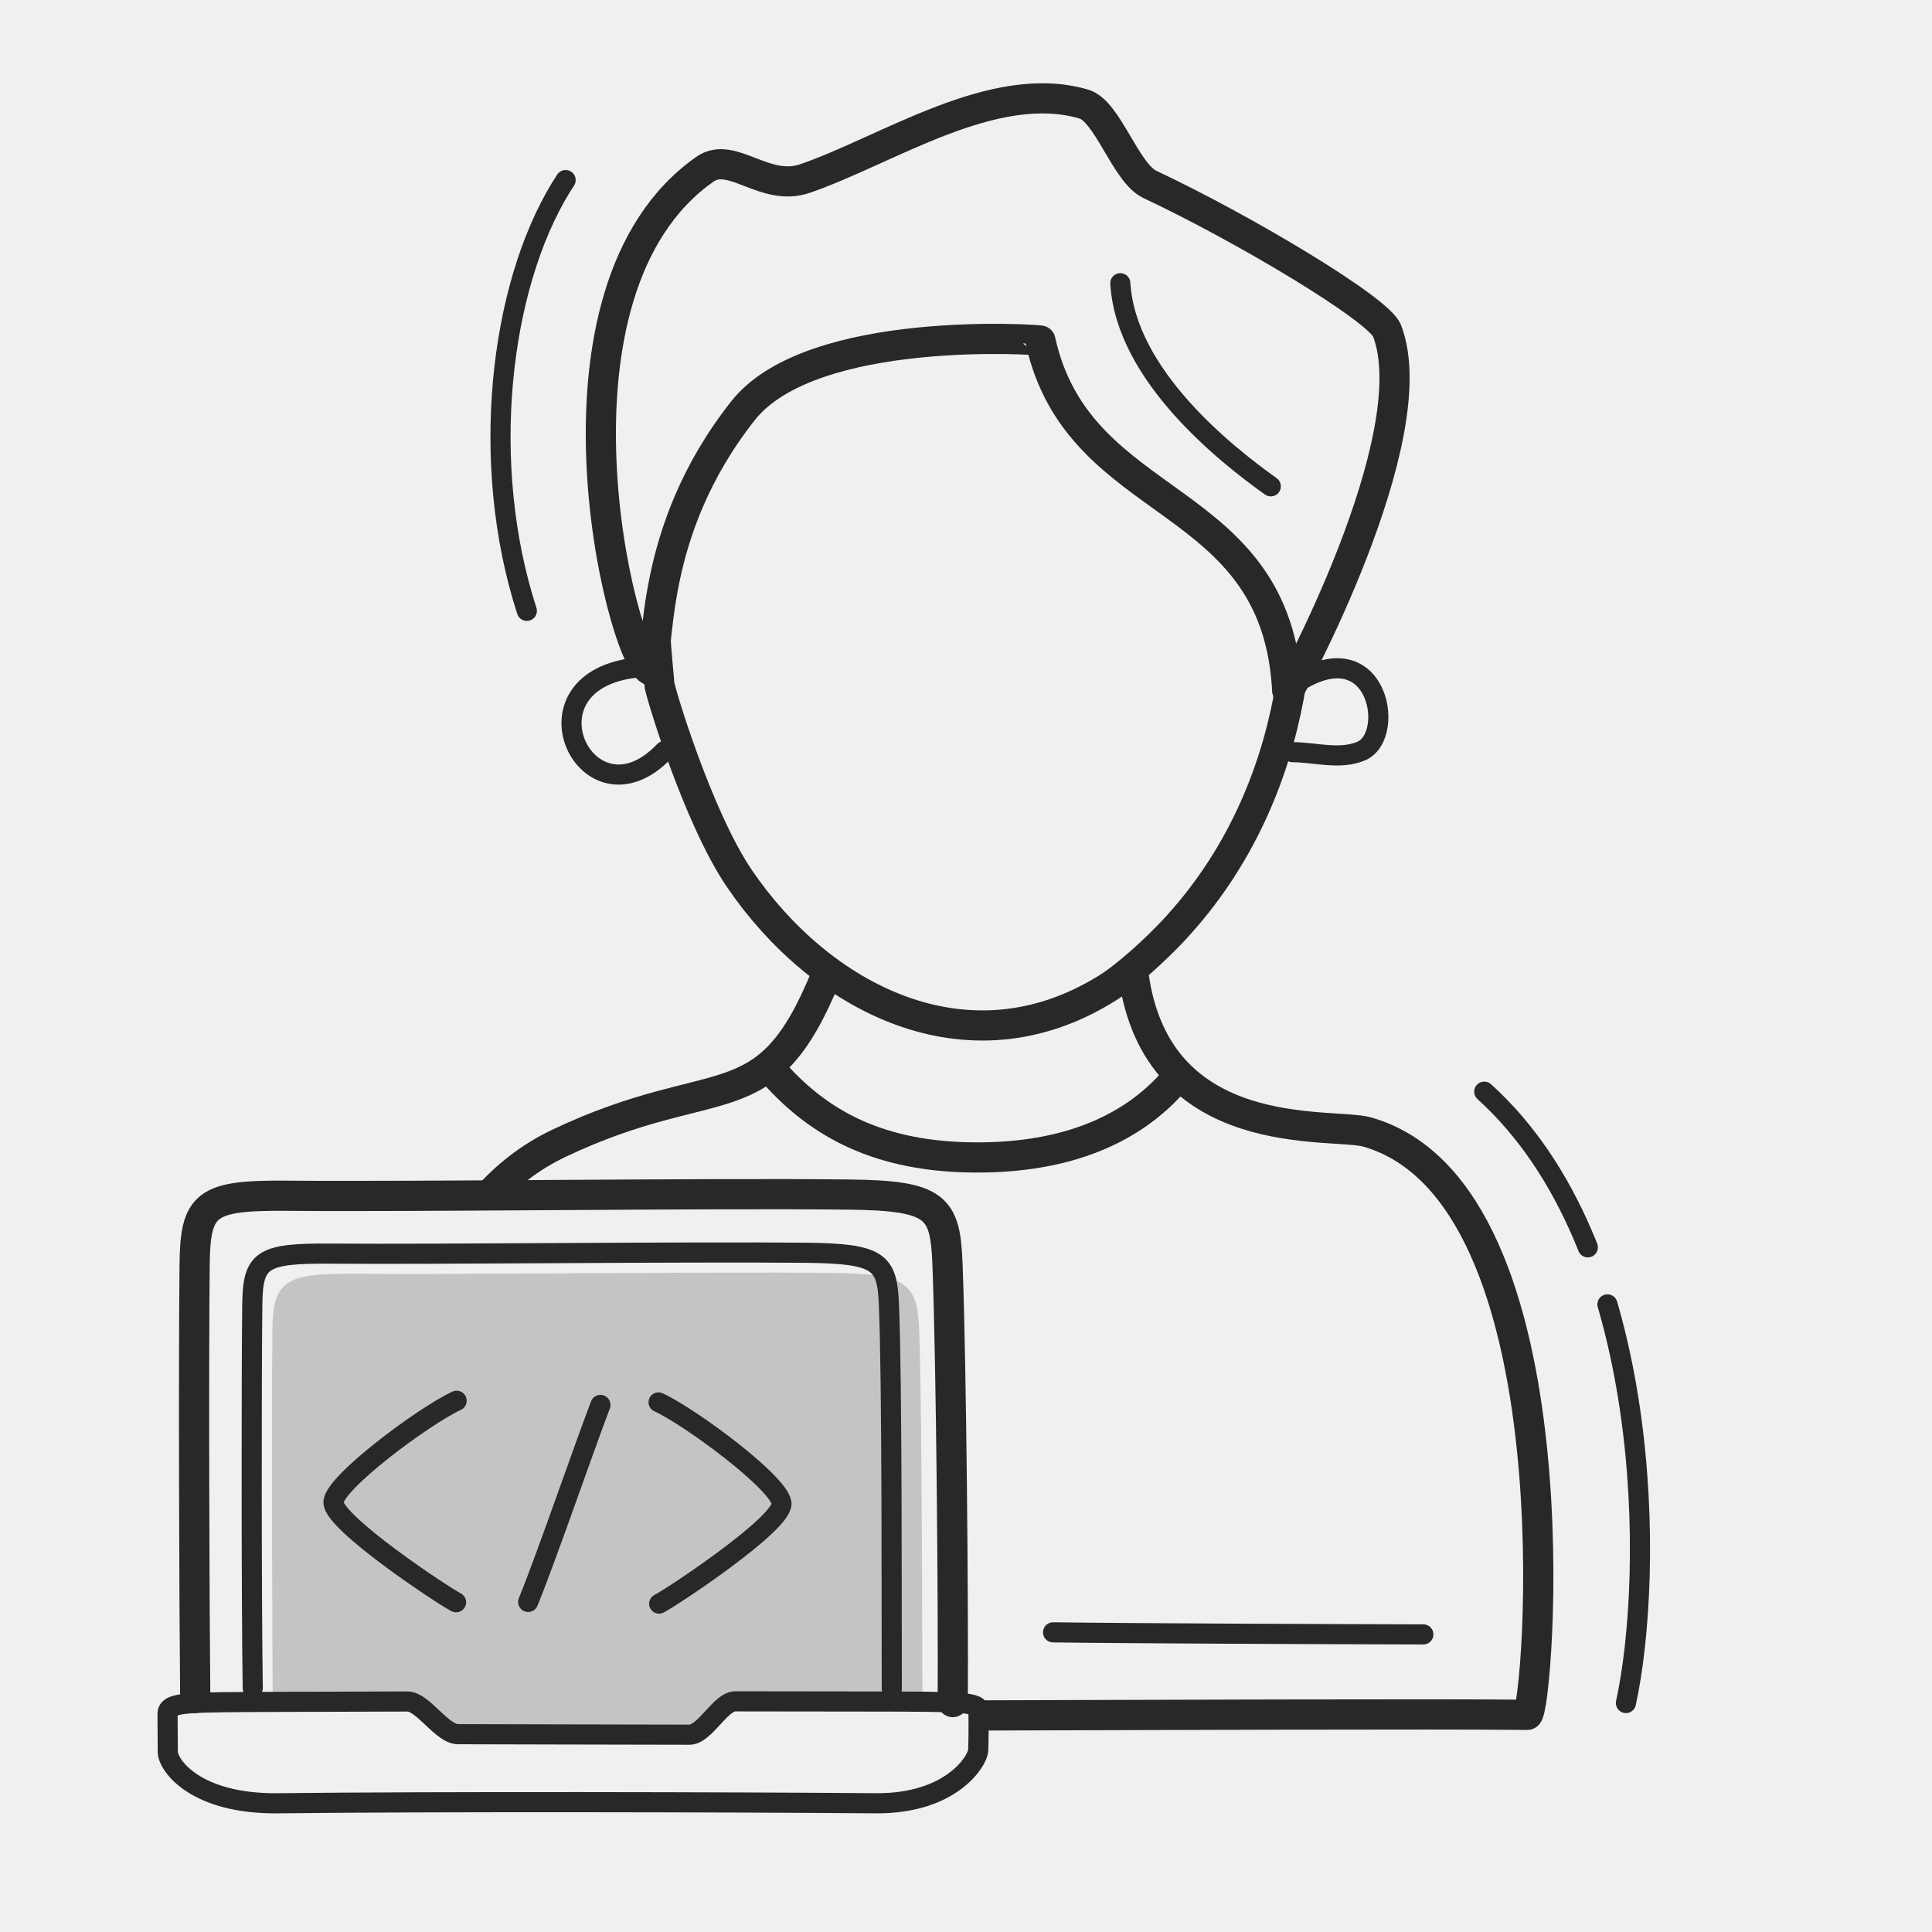
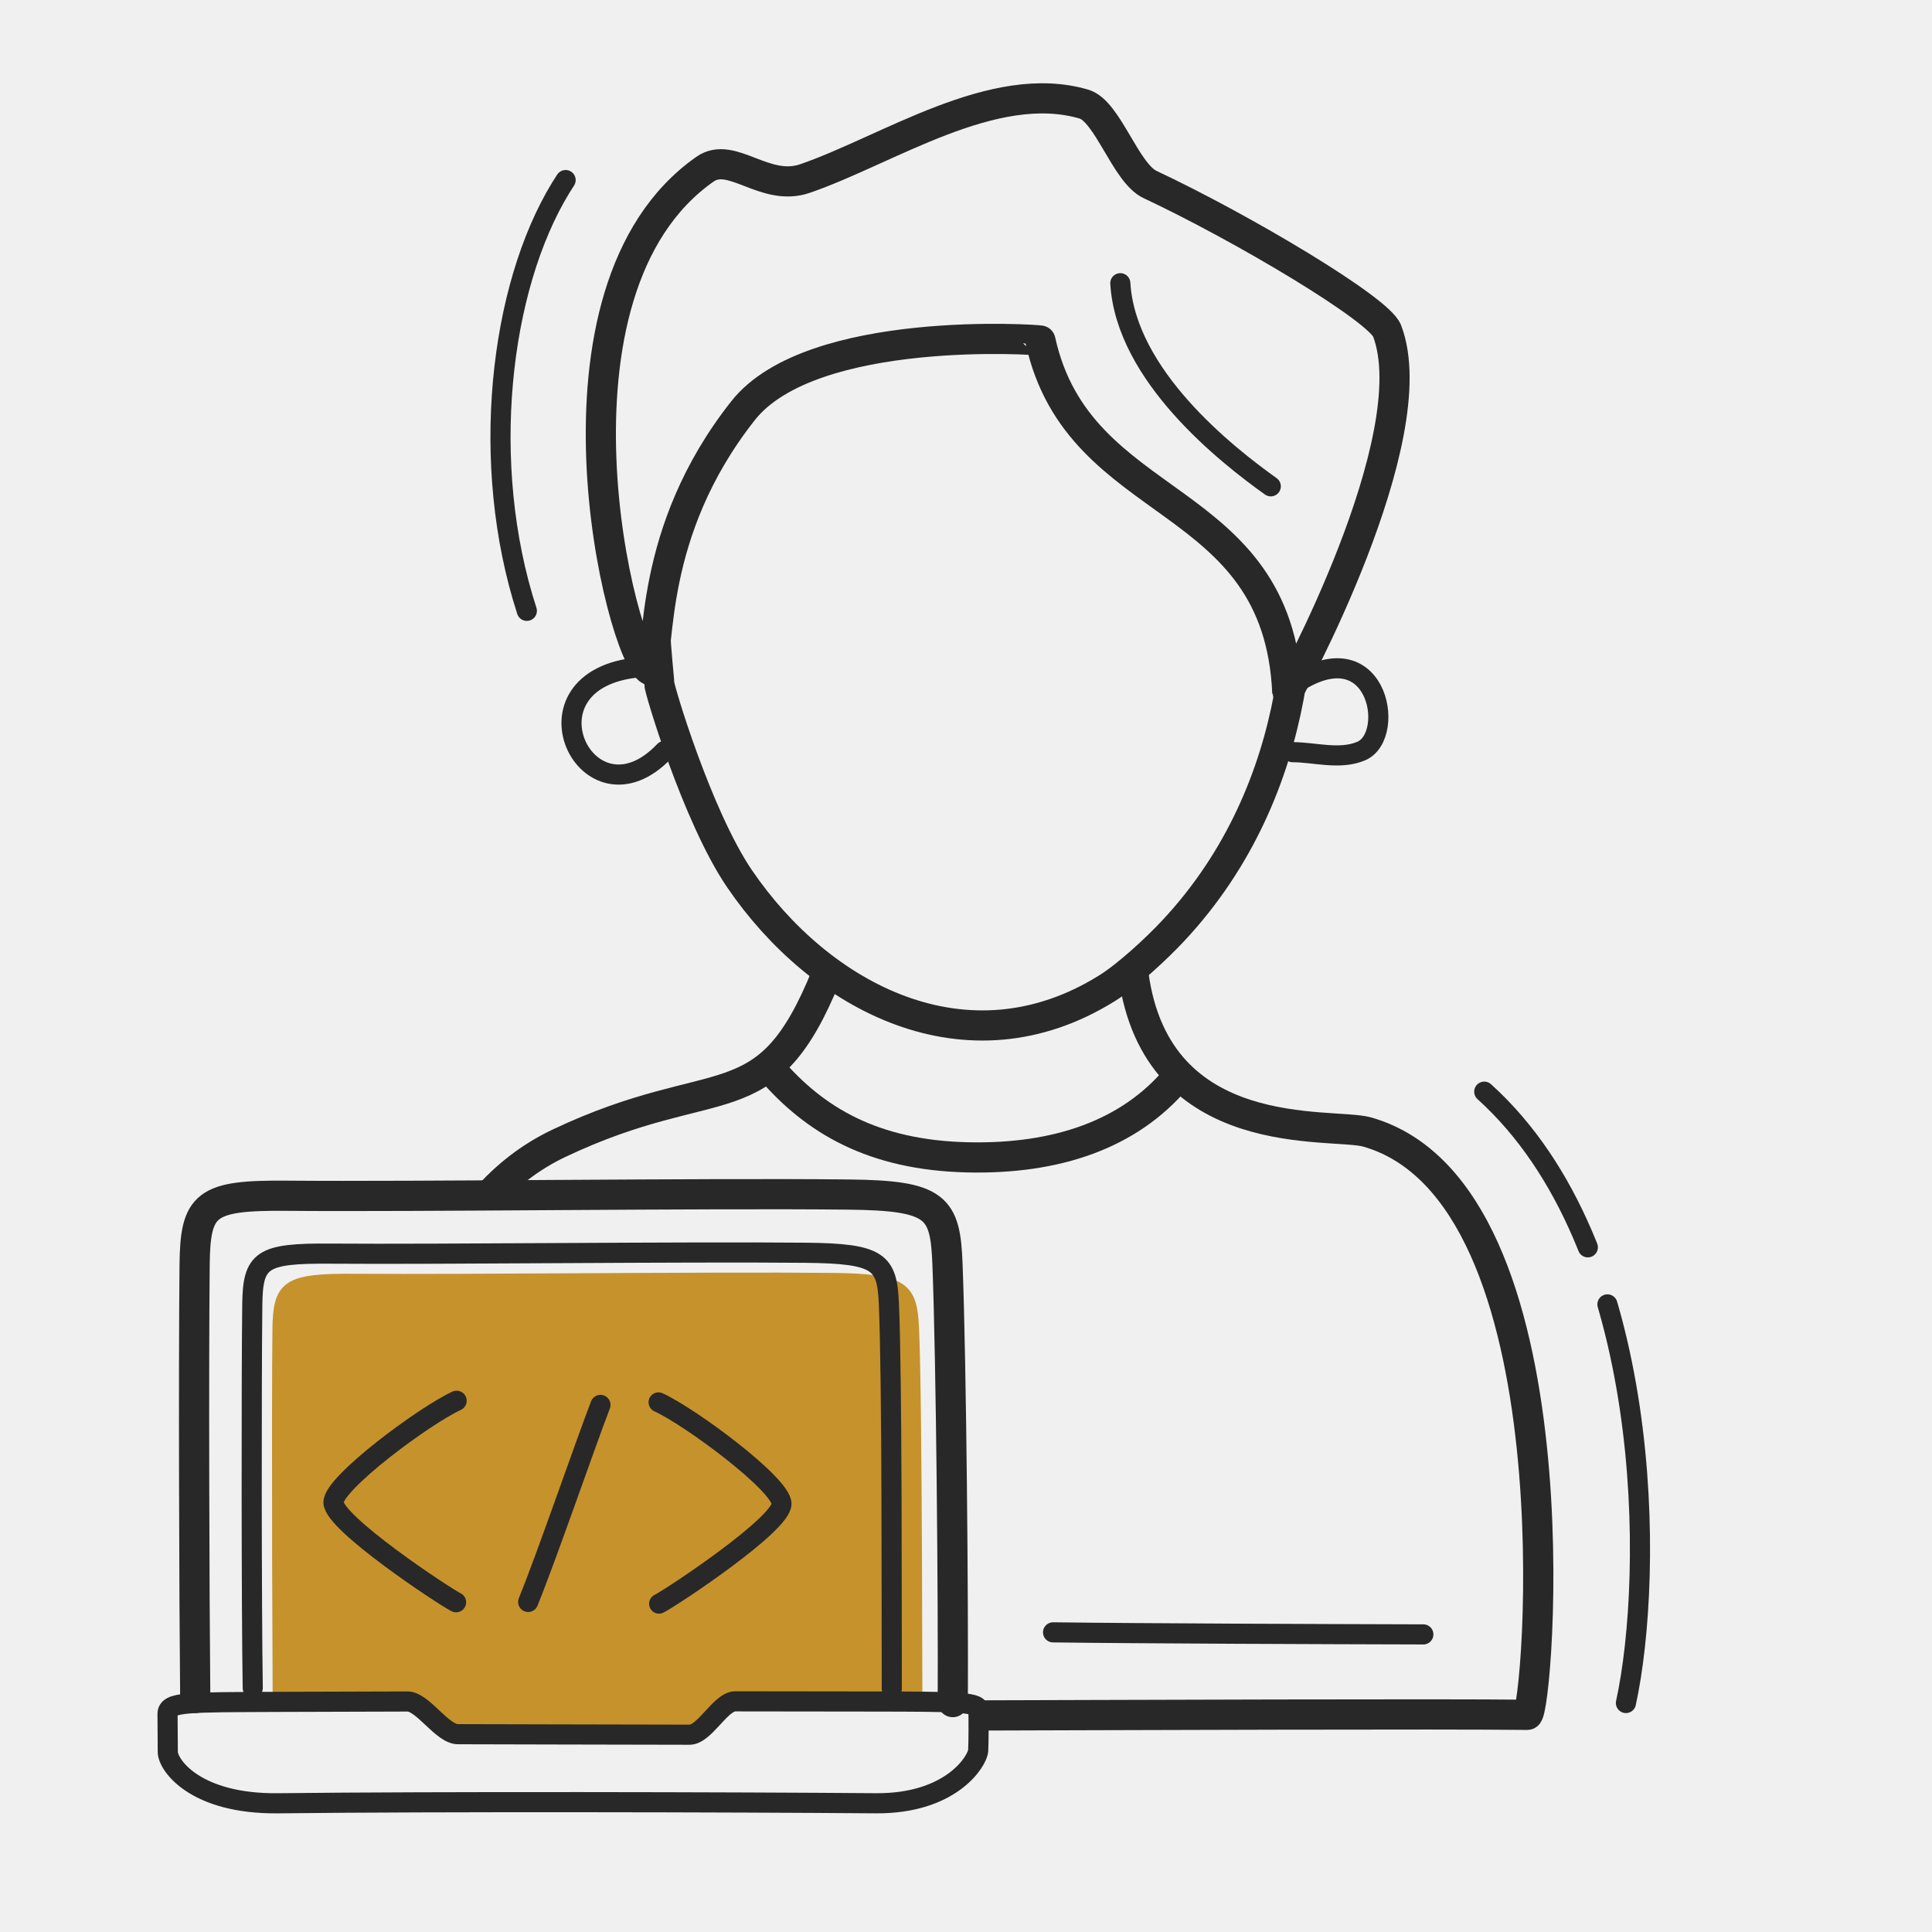
<svg xmlns="http://www.w3.org/2000/svg" xmlns:xlink="http://www.w3.org/1999/xlink" width="192" height="192" style="width:100%;height:100%;transform:translate3d(0,0,0);content-visibility:visible" viewBox="0 0 192 192">
  <defs>
    <filter id="a" width="100%" height="100%" x="0%" y="0%" filterUnits="objectBoundingBox">
      <feComponentTransfer in="SourceGraphic">
        <feFuncA tableValues="1.0 0.0" type="table" />
      </feComponentTransfer>
    </filter>
    <filter id="c" width="100%" height="100%" x="0%" y="0%" filterUnits="objectBoundingBox">
      <feComponentTransfer in="SourceGraphic">
        <feFuncA tableValues="1.0 0.0" type="table" />
      </feComponentTransfer>
    </filter>
    <filter id="f" width="100%" height="100%" x="0%" y="0%" filterUnits="objectBoundingBox">
      <feComponentTransfer in="SourceGraphic">
        <feFuncA tableValues="1.0 0.0" type="table" />
      </feComponentTransfer>
    </filter>
    <filter id="h" width="100%" height="100%" x="0%" y="0%" filterUnits="objectBoundingBox">
      <feComponentTransfer in="SourceGraphic">
        <feFuncA tableValues="1.0 0.0" type="table" />
      </feComponentTransfer>
    </filter>
    <filter id="j" width="100%" height="100%" x="0%" y="0%" filterUnits="objectBoundingBox">
      <feComponentTransfer in="SourceGraphic">
        <feFuncA tableValues="1.0 0.0" type="table" />
      </feComponentTransfer>
    </filter>
    <filter id="l" width="100%" height="100%" x="0%" y="0%" filterUnits="objectBoundingBox">
      <feComponentTransfer in="SourceGraphic">
        <feFuncA tableValues="1.0 0.0" type="table" />
      </feComponentTransfer>
    </filter>
    <filter id="n" width="100%" height="100%" x="0%" y="0%" filterUnits="objectBoundingBox">
      <feComponentTransfer in="SourceGraphic">
        <feFuncA tableValues="1.0 0.0" type="table" />
      </feComponentTransfer>
    </filter>
    <filter id="p" width="100%" height="100%" x="0%" y="0%" filterUnits="objectBoundingBox">
      <feComponentTransfer in="SourceGraphic">
        <feFuncA tableValues="1.0 0.0" type="table" />
      </feComponentTransfer>
    </filter>
    <mask id="C" mask-type="alpha" maskUnits="userSpaceOnUse">
      <g filter="url(#a)">
        <path fill="#fff" d="M0 0h192v192H0z" opacity="0" />
        <use xlink:href="#b" />
      </g>
    </mask>
    <mask id="B" mask-type="alpha" maskUnits="userSpaceOnUse">
      <g filter="url(#c)">
        <path fill="#fff" d="M0 0h192v192H0z" opacity="0" />
        <use xlink:href="#d" />
      </g>
    </mask>
    <mask id="z" mask-type="alpha" maskUnits="userSpaceOnUse">
      <g filter="url(#f)">
        <path fill="#fff" d="M0 0h192v192H0z" opacity="0" />
        <use xlink:href="#g" />
      </g>
    </mask>
    <mask id="A" mask-type="alpha" maskUnits="userSpaceOnUse">
      <g filter="url(#h)">
        <path fill="#fff" d="M0 0h192v192H0z" opacity="0" />
        <use xlink:href="#i" />
      </g>
    </mask>
    <mask id="y" mask-type="alpha" maskUnits="userSpaceOnUse">
      <g filter="url(#j)">
        <path fill="#fff" d="M0 0h192v192H0z" opacity="0" />
        <use xlink:href="#k" />
      </g>
    </mask>
    <mask id="w" mask-type="alpha" maskUnits="userSpaceOnUse">
      <g filter="url(#l)">
        <path fill="#fff" d="M0 0h192v192H0z" opacity="0" />
        <use xlink:href="#m" />
      </g>
    </mask>
    <mask id="v" mask-type="alpha" maskUnits="userSpaceOnUse">
      <g filter="url(#n)">
        <path fill="#fff" d="M0 0h192v192H0z" opacity="0" />
        <use xlink:href="#o" />
      </g>
    </mask>
    <mask id="u" mask-type="alpha" maskUnits="userSpaceOnUse">
      <g filter="url(#p)">
        <path fill="#fff" d="M0 0h192v192H0z" opacity="0" />
        <use xlink:href="#q" />
      </g>
    </mask>
    <g id="k" style="display:none">
      <path />
      <path fill-opacity="0" stroke-linecap="round" stroke-linejoin="round" />
      <path fill-opacity="0" stroke-linecap="round" stroke-linejoin="round" />
      <path fill-opacity="0" stroke-linecap="round" stroke-linejoin="round" />
      <path fill-opacity="0" stroke-linecap="round" stroke-linejoin="round" />
      <path fill-opacity="0" stroke-linecap="round" stroke-linejoin="round" />
      <path fill-opacity="0" stroke-linecap="round" stroke-linejoin="round" />
    </g>
    <g id="i" clip-path="url(#r)" style="display:none">
      <g style="display:none">
        <path />
        <path fill-opacity="0" stroke-linecap="round" stroke-linejoin="round" class="primary" />
        <path fill-opacity="0" stroke-linecap="round" stroke-linejoin="round" class="primary" />
      </g>
      <g style="display:none">
        <path />
        <path fill-opacity="0" stroke-linecap="round" stroke-linejoin="round" />
        <path fill-opacity="0" stroke-linecap="round" stroke-linejoin="round" />
        <path fill-opacity="0" stroke-linecap="round" stroke-linejoin="round" />
        <path fill-opacity="0" stroke-linecap="round" stroke-linejoin="round" />
        <path fill-opacity="0" stroke-linecap="round" stroke-linejoin="round" />
        <path fill-opacity="0" stroke-linecap="round" stroke-linejoin="round" />
      </g>
    </g>
    <g id="d" style="display:none">
      <path />
      <path fill-opacity="0" stroke-linecap="round" stroke-linejoin="round" />
      <path fill-opacity="0" stroke-linecap="round" stroke-linejoin="round" />
      <path fill-opacity="0" stroke-linecap="round" stroke-linejoin="round" />
      <path fill-opacity="0" stroke-linecap="round" stroke-linejoin="round" />
      <path fill-opacity="0" stroke-linecap="round" stroke-linejoin="round" />
      <path fill-opacity="0" stroke-linecap="round" stroke-linejoin="round" />
    </g>
    <g id="g" style="display:none">
      <path />
      <path fill-opacity="0" stroke-linecap="round" stroke-linejoin="round" />
      <path fill-opacity="0" stroke-linecap="round" stroke-linejoin="round" />
      <path fill-opacity="0" stroke-linecap="round" stroke-linejoin="round" />
      <path fill-opacity="0" stroke-linecap="round" stroke-linejoin="round" />
      <path fill-opacity="0" stroke-linecap="round" stroke-linejoin="round" />
      <path fill-opacity="0" stroke-linecap="round" stroke-linejoin="round" />
    </g>
    <g id="q" style="display:block">
      <path fill="#FFF" d="M19.42 172.521c-.102-10.049-.185-36.783-.08-46.795.064-6.088 1.051-6.964 9.17-6.894 13.243.115 41.221-.277 55.826-.118 8.75.095 9.607 1.239 9.824 6.906.391 10.254.614 36.7.564 46.693" />
      <path fill-opacity="0" stroke="#282829" stroke-linecap="round" stroke-linejoin="round" stroke-width="0" d="M19.42 172.521c-.102-10.049-.185-36.783-.08-46.795.064-6.088 1.051-6.964 9.17-6.894 13.243.115 41.221-.277 55.826-.118 8.75.095 9.607 1.239 9.824 6.906.391 10.254.614 36.7.564 46.693" class="primary" />
      <path fill-opacity="0" stroke="#282829" stroke-linecap="round" stroke-linejoin="round" stroke-width="0" d="M25.118 167.746c-.128-7.508-.135-30.689-.046-38.075.054-4.491.889-5.138 7.754-5.086 11.197.085 34.854-.204 47.203-.087 7.399.07 8.125.915 8.308 5.095.331 7.565.264 30.649.288 38.237" class="primary" />
      <path fill="#FFF" d="M97.211 173.968c-.062 1.021-2.65 5.3-10.179 5.239-14.163-.115-43.766-.18-59.385.001-8.291.096-10.964-3.829-10.972-5.085-.006-.895-.028-3.299-.026-3.793.006-1.226 1.954-1.157 10.972-1.199 3.677-.017 8.085-.03 12.873-.039 1.523-.003 3.435 3.252 5.024 3.25 1.602-.002 17.004.049 22.999.051 1.526.001 3.085-3.316 4.551-3.315 5.367.004 10.265.01 14.203.018 7.224.014 9.916.025 9.958.76.036.627.027 3.371-.018 4.112" />
      <path fill-opacity="0" stroke="#282829" stroke-linecap="round" stroke-linejoin="round" stroke-width="0" d="M97.211 173.968c-.062 1.021-2.65 5.3-10.179 5.239-14.163-.115-43.766-.18-59.385.001-8.291.096-10.964-3.829-10.972-5.085-.006-.895-.028-3.299-.026-3.793.006-1.226 1.954-1.157 10.972-1.199 3.677-.017 8.085-.03 12.873-.039 1.523-.003 3.435 3.252 5.024 3.25 1.602-.002 17.004.049 22.999.051 1.526.001 3.085-3.316 4.551-3.315 5.367.004 10.265.01 14.203.018 7.224.014 9.916.025 9.958.76.036.627.027 3.371-.018 4.112m-51.832-34.762c-3.237 1.488-12.273 8.206-12.238 10.106.039 2.06 10.869 9.251 12.183 9.918m20.113-19.875c3.237 1.488 12.273 8.206 12.238 10.106-.039 2.06-10.869 9.251-12.183 9.918m-13.003-.18c1.916-4.715 5.54-15.302 7.184-19.58" class="primary" />
    </g>
    <clipPath id="s">
      <path d="M0 0h192v192H0z" />
    </clipPath>
    <clipPath id="x">
      <path d="M0 0h192v192H0z" />
    </clipPath>
    <clipPath id="r">
      <path d="M0 0h192v192H0z" />
    </clipPath>
    <clipPath id="t">
      <path d="M0 0h192v192H0z" />
    </clipPath>
    <path id="o" fill="red" d="M73.84 40.81C64.22 53 65.75 64.73 64.59 66.6c-2.9-1.46-11.79-37.67 5.47-49.78 2.67-1.88 5.93 2.31 9.95.92 8.22-2.84 18.74-10.03 27.71-7.39 2.36.69 4.14 6.84 6.57 7.99 9.28 4.36 22.73 12.39 23.55 14.53 4.08 10.61-9.9 36.19-9.91 36-.89-20.38-20.68-17.6-24.53-35.02-.02-.09-22.74-1.67-29.56 6.96" style="display:block" />
    <path id="b" style="display:none" />
    <path id="m" fill="red" d="M-40.261.176c.062-1.021 2.65-5.3 10.179-5.239 14.163.115 43.766.18 59.385-.001C37.594-5.16 40.267-1.235 40.275.021c.006.895.028 3.299.026 3.793-.006 1.226-1.954 1.157-10.972 1.199-3.677.017-8.085.03-12.873.039-1.523.003-3.435-3.252-5.024-3.25-1.602.002-17.004-.049-22.999-.051-1.526-.001-3.085 3.316-4.551 3.315-5.367-.004-10.265-.01-14.203-.018-7.224-.014-9.916-.025-9.958-.76-.036-.627-.027-3.371.018-4.112" style="display:block" transform="rotate(180 28.475 87.072)" />
  </defs>
  <g clip-path="url(#s)">
    <g clip-path="url(#t)" style="display:block">
      <g mask="url(#u)" style="display:block">
        <path fill="none" stroke="#282829" stroke-linecap="round" stroke-linejoin="round" stroke-width="3.004" d="M112.641 96.839c2.317 17.173 19.74 14.661 23.24 15.663 21.288 6.098 16.985 57.928 15.902 57.916-18.089-.2-110.87.438-111.802-.034-.263-.134-7.533-45.819 15.575-56.771 15.851-7.513 20.548-1.822 26.562-16.71" class="primary" />
      </g>
      <path fill="none" stroke="#282829" stroke-linecap="round" stroke-linejoin="round" stroke-width="3" d="M20.153-3.478C15.492 2.062 8.312 4.581-.613 4.373c-9.362-.217-15.171-3.672-19.54-8.758" class="primary" style="display:block" transform="translate(96.756 110.642)" />
      <g fill="none" stroke="#282829" stroke-linecap="round" stroke-linejoin="round" mask="url(#v)" style="display:block">
        <path stroke-width="1.999" d="M66.036 74.632c-7.673 8.072-15.03-7.204-2.471-8.319m64.887 8.437c2.185 0 4.701.798 6.833-.115 3.618-1.551 1.538-12.663-7.225-6.239" class="primary" />
        <path stroke-width="2.996" d="M67.741 40.167c7.441-11.903 21.932-13.897 29.66-14.022 24.698-.4 28.802 14.793 30.683 23.59 1.956 9.143 1.901 28.476-11.522 42.796-1.647 1.758-4.493 4.4-6.538 5.675-13.928 8.682-28.516.897-36.54-10.893-4.19-6.157-8.005-18.933-7.967-19.379.044-.514-2.52-20.177 2.224-27.767" class="primary" />
      </g>
      <g fill="none" stroke="#282829" stroke-linecap="round" stroke-linejoin="round" style="display:block">
        <path stroke-width="1.999" d="M126.289 48.331c-4.416-3.149-14.404-11.01-14.954-20.186" class="primary" />
        <path stroke-width="2.998" d="M73.844 40.813c-9.621 12.187-8.09 23.92-9.252 25.782-2.906-1.452-11.794-37.67 5.465-49.779 2.67-1.875 5.934 2.31 9.95.924 8.224-2.836 18.738-10.032 27.713-7.394 2.361.694 4.136 6.846 6.568 7.989 9.282 4.361 22.73 12.391 23.554 14.531 4.079 10.612-9.9 36.198-9.908 36.006-.898-20.384-20.688-17.598-24.538-35.027-.017-.081-22.735-1.669-29.552 6.968" class="primary" />
      </g>
      <path fill="none" stroke="#282829" stroke-dasharray="49 6" stroke-dashoffset="-46" stroke-linecap="round" stroke-linejoin="round" stroke-width="2" d="M.417 19.803c2.778-12.681 2.916-45.421-14.08-60.755" class="primary" style="display:block" transform="translate(161.166 149.441)" />
      <path fill="none" stroke="#282829" stroke-linecap="round" stroke-linejoin="round" stroke-width="2" d="M-.621 21.163C-5.345 6.601-3.353-10.918 2.766-20.913q.225-.368.467-.734" class="primary" style="display:block" transform="translate(52.978 39.543)" />
      <path fill="none" stroke="#282829" stroke-linecap="round" stroke-linejoin="round" stroke-width="2" d="M18.399.102C8.553.076-9.638.013-18.399-.102" class="primary" style="display:block" transform="translate(123.051 162.323)" />
      <g mask="url(#w)" style="display:block">
-         <path fill="none" stroke="#c4c4c4" stroke-linecap="round" stroke-linejoin="round" d="M27.675 176.996c-.128-7.508-.192-37.439-.103-44.825.054-4.491.889-5.138 7.754-5.086 11.197.085 34.854-.204 47.203-.087 7.399.07 8.125.915 8.308 5.095.331 7.565.321 37.399.345 44.987" class="secondary" />
-         <path fill="#c4c4c4" d="M27.675 176.996c-.128-7.508-.192-37.439-.103-44.825.054-4.491.889-5.138 7.754-5.086 11.197.085 34.854-.204 47.203-.087 7.399.07 8.125.915 8.308 5.095.331 7.565.321 37.399.345 44.987" class="secondary" />
+         <path fill="none" stroke="#c6922b" stroke-linecap="round" stroke-linejoin="round" d="M27.675 176.996c-.128-7.508-.192-37.439-.103-44.825.054-4.491.889-5.138 7.754-5.086 11.197.085 34.854-.204 47.203-.087 7.399.07 8.125.915 8.308 5.095.331 7.565.321 37.399.345 44.987" class="secondary" />
+         <path fill="#c6922b" d="M27.675 176.996c-.128-7.508-.192-37.439-.103-44.825.054-4.491.889-5.138 7.754-5.086 11.197.085 34.854-.204 47.203-.087 7.399.07 8.125.915 8.308 5.095.331 7.565.321 37.399.345 44.987" class="secondary" />
      </g>
      <g fill="none" stroke="#282829" stroke-linecap="round" stroke-linejoin="round" style="display:block">
        <path stroke-width="3" d="M19.403 168.746c-.102-10.049-.168-33.008-.063-43.02.064-6.088 1.051-6.964 9.17-6.894 13.243.115 41.221-.277 55.826-.118 8.75.095 9.607 1.239 9.824 6.906.391 10.254.577 33.539.527 43.532" class="primary" />
        <path stroke-width="2" d="M25.118 167.746c-.128-7.508-.135-30.689-.046-38.075.054-4.491.889-5.138 7.754-5.086 11.197.085 34.854-.204 47.203-.087 7.399.07 8.125.915 8.308 5.095.331 7.565.264 30.649.288 38.237m8.586 6.138c-.062 1.021-2.65 5.3-10.179 5.239-14.163-.115-43.766-.18-59.385.001-8.291.096-10.964-3.829-10.972-5.085-.006-.895-.028-3.299-.026-3.793.006-1.226 1.954-1.157 10.972-1.199 3.677-.017 8.085-.03 12.873-.039 1.523-.003 3.435 3.252 5.024 3.25 1.602-.002 17.004.049 22.999.051 1.526.001 3.085-3.316 4.551-3.315 5.367.004 10.265.01 14.203.018 7.224.014 9.916.025 9.958.76.036.627.027 3.371-.018 4.112" class="primary" />
        <path stroke-width="2" d="M45.379 139.206c-3.237 1.488-12.273 8.206-12.238 10.106.039 2.06 10.869 9.251 12.183 9.918" class="primary" />
        <path stroke-width="1.969" d="M65.437 139.355c3.237 1.488 12.273 8.206 12.238 10.106-.039 2.06-10.869 9.251-12.183 9.918" class="primary" />
        <path stroke-width="1.999" d="M52.489 159.199c1.916-4.715 5.54-15.302 7.184-19.58" class="primary" />
      </g>
    </g>
    <g clip-path="url(#x)" style="display:none">
      <g mask="url(#y)" style="display:none">
        <path fill="none" class="primary" />
      </g>
      <g mask="url(#z)" style="display:none">
        <path fill="none" class="primary" />
      </g>
      <g fill="none" mask="url(#A)" style="display:none">
        <path class="primary" />
        <path class="primary" />
        <path class="primary" />
      </g>
      <g fill="none" mask="url(#B)" style="display:none">
        <path class="primary" />
        <path class="primary" />
      </g>
      <path fill="none" class="primary" style="display:none" />
      <path fill="none" class="primary" style="display:none" />
      <path fill="none" class="primary" style="display:none" />
      <g mask="url(#C)" style="display:none">
        <path fill="none" class="secondary" />
        <path class="secondary" />
      </g>
      <g fill="none" style="display:none">
        <path class="primary" />
        <path class="primary" />
        <path class="primary" />
        <path class="primary" />
        <path class="primary" />
        <path class="primary" />
      </g>
    </g>
  </g>
</svg>
